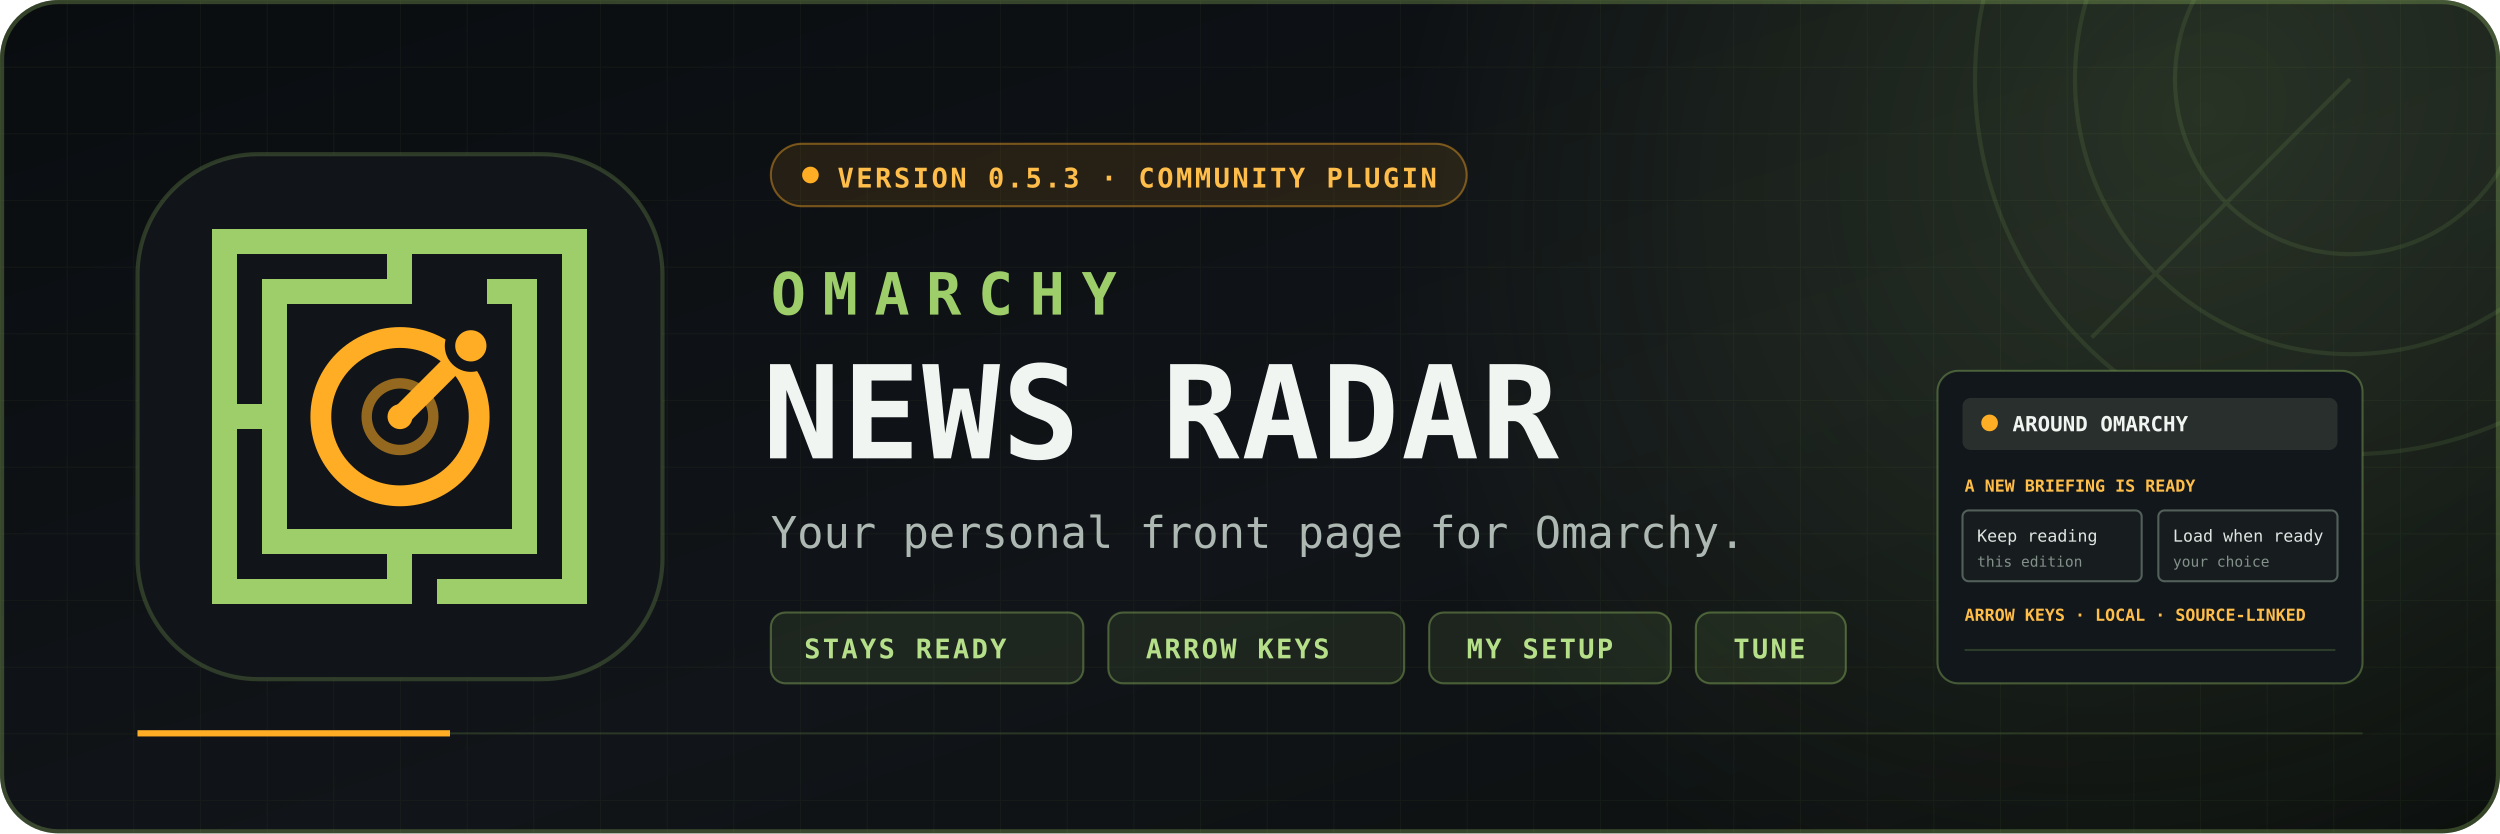
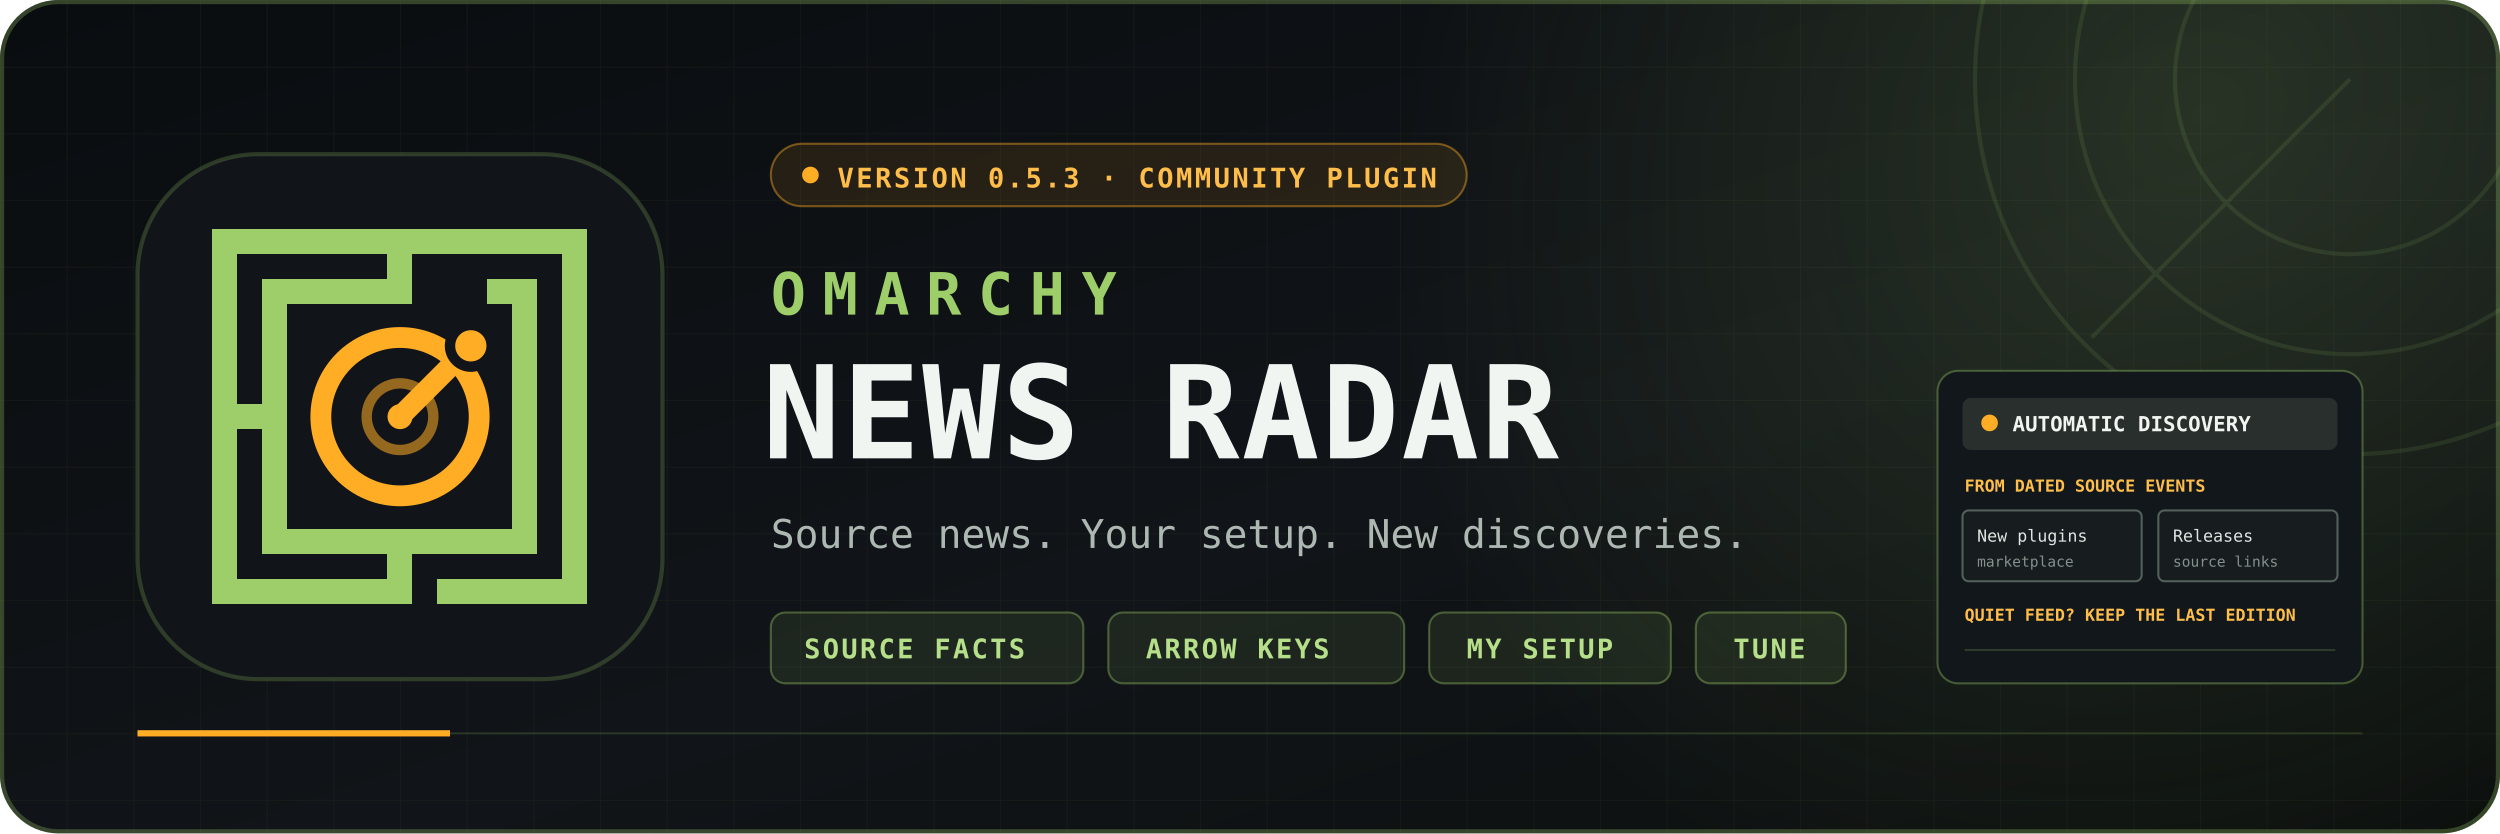
<svg xmlns="http://www.w3.org/2000/svg" viewBox="0 0 1200 400" role="img" aria-labelledby="title description">
  <defs>
    <linearGradient id="background" x1="0" y1="0" x2="1" y2="1">
      <stop offset="0" stop-color="#0a0d10" />
      <stop offset="0.58" stop-color="#111418" />
      <stop offset="1" stop-color="#0c100e" />
    </linearGradient>
    <radialGradient id="green-glow" cx="0" cy="0" r="1" gradientTransform="translate(1060 54) rotate(135) scale(430 360)" gradientUnits="userSpaceOnUse">
      <stop stop-color="#9ece6a" stop-opacity=".17" />
      <stop offset="1" stop-color="#9ece6a" stop-opacity="0" />
    </radialGradient>
    <pattern id="grid" width="32" height="32" patternUnits="userSpaceOnUse">
      <path d="M32 0H0V32" fill="none" stroke="#9ece6a" stroke-opacity=".045" />
    </pattern>
  </defs>
  <rect width="1200" height="400" rx="28" fill="url(#background)" />
  <rect x="1" y="1" width="1198" height="398" rx="27" fill="none" stroke="#9ece6a" stroke-opacity=".28" stroke-width="2" />
  <rect width="1200" height="400" rx="28" fill="url(#green-glow)" />
  <rect width="1200" height="400" rx="28" fill="url(#grid)" />
  <g opacity=".11" fill="none" stroke="#9ece6a" stroke-width="2">
    <circle cx="1128" cy="38" r="84" />
    <circle cx="1128" cy="38" r="132" />
    <circle cx="1128" cy="38" r="180" />
    <path d="M1128 38 1004 162" />
  </g>
  <g aria-label="Omarchy News Radar application mark">
    <rect x="66" y="74" width="252" height="252" rx="58" fill="#111418" stroke="#9ece6a" stroke-opacity=".22" stroke-width="2" />
    <g transform="translate(192 200) scale(.15) translate(-600 -600)" shape-rendering="crispEdges">
      <path fill="#9ece6a" fill-rule="evenodd" clip-rule="evenodd" d="m1200 1200h-480v-80h400v-1040h-479.996v160h-400v720h720v-720h-80v-80h159.996v880h-400v160h-640v-1200h1200zm-1120-80h480v-80h-400l.004-400h-80.004zm0-560h80.004v-400h400v-80h-480.004z" />
    </g>
    <circle cx="192" cy="200" r="45" fill="#111418" />
    <circle cx="192" cy="200" r="38" fill="none" stroke="#ffad24" stroke-width="10" />
    <circle cx="192" cy="200" r="16" fill="none" stroke="#ffad24" stroke-width="5" opacity=".55" />
    <path d="M192 200 222 170" stroke="#ffad24" stroke-width="10" stroke-linecap="round" />
    <circle cx="226" cy="166" r="10" fill="#ffad24" stroke="#111418" stroke-width="5" />
    <circle cx="192" cy="200" r="6" fill="#ffad24" />
  </g>
  <g font-family="ui-monospace, 'Cascadia Code', 'JetBrains Mono', Menlo, Consolas, monospace">
    <rect x="370" y="69" width="334" height="30" rx="15" fill="#ffad24" fill-opacity=".1" stroke="#ffad24" stroke-opacity=".42" />
    <circle cx="389" cy="84" r="4" fill="#ffad24" />
    <text x="402" y="90" fill="#ffbd4a" font-size="13" font-weight="700" letter-spacing="1.2">VERSION 0.5.3 · COMMUNITY PLUGIN</text>
    <text x="370" y="151" fill="#9ece6a" font-size="28" font-weight="700" letter-spacing="8">OMARCHY</text>
    <text x="366" y="220" fill="#f1f5f2" font-size="62" font-weight="800" letter-spacing="1">NEWS RADAR</text>
-     <text x="370" y="263" fill="#aeb8b3" font-size="21">Your personal front page for Omarchy.</text>
+     <text x="370" y="263" fill="#aeb8b3" font-size="19">Source news. Your setup. New discoveries.</text>
    <g font-size="13" font-weight="700" letter-spacing="1.1">
      <rect x="370" y="294" width="150" height="34" rx="7" fill="#9ece6a" fill-opacity=".1" stroke="#9ece6a" stroke-opacity=".38" />
-       <text x="386" y="316" fill="#b6df8a">STAYS READY</text>
+       <text x="386" y="316" fill="#b6df8a">SOURCE FACTS</text>
      <rect x="532" y="294" width="142" height="34" rx="7" fill="#9ece6a" fill-opacity=".1" stroke="#9ece6a" stroke-opacity=".38" />
      <text x="550" y="316" fill="#b6df8a">ARROW KEYS</text>
      <rect x="686" y="294" width="116" height="34" rx="7" fill="#9ece6a" fill-opacity=".1" stroke="#9ece6a" stroke-opacity=".38" />
      <text x="704" y="316" fill="#b6df8a">MY SETUP</text>
      <rect x="814" y="294" width="72" height="34" rx="7" fill="#9ece6a" fill-opacity=".1" stroke="#9ece6a" stroke-opacity=".38" />
      <text x="832" y="316" fill="#b6df8a">TUNE</text>
    </g>
    <g transform="translate(930 178)">
      <rect width="204" height="150" rx="10" fill="#11171a" stroke="#9ece6a" stroke-opacity=".36" />
      <rect x="12" y="13" width="180" height="25" rx="4" fill="#292f2c" />
      <circle cx="25" cy="25" r="4" fill="#ffad24" />
-       <text x="36" y="29" fill="#f1f5f2" font-size="10" font-weight="700">AROUND OMARCHY</text>
-       <text x="13" y="58" fill="#ffbd4a" font-size="8" font-weight="700">A NEW BRIEFING IS READY</text>
+       <text x="36" y="29" fill="#f1f5f2" font-size="10" font-weight="700">AUTOMATIC DISCOVERY</text>
+       <text x="13" y="58" fill="#ffbd4a" font-size="8" font-weight="700">FROM DATED SOURCE EVENTS</text>
      <rect x="12" y="67" width="86" height="34" rx="3" fill="#171c1f" stroke="#53605a" />
      <rect x="106" y="67" width="86" height="34" rx="3" fill="#171c1f" stroke="#53605a" />
-       <text x="19" y="82" fill="#dfe6e2" font-size="8">Keep reading</text>
-       <text x="19" y="94" fill="#85918b" font-size="7">this edition</text>
-       <text x="113" y="82" fill="#dfe6e2" font-size="8">Load when ready</text>
-       <text x="113" y="94" fill="#85918b" font-size="7">your choice</text>
-       <text x="13" y="120" fill="#ffbd4a" font-size="8" font-weight="700">ARROW KEYS · LOCAL · SOURCE-LINKED</text>
+       <text x="19" y="82" fill="#dfe6e2" font-size="8">New plugins</text>
+       <text x="19" y="94" fill="#85918b" font-size="7">marketplace</text>
+       <text x="113" y="82" fill="#dfe6e2" font-size="8">Releases</text>
+       <text x="113" y="94" fill="#85918b" font-size="7">source links</text>
+       <text x="13" y="120" fill="#ffbd4a" font-size="8" font-weight="700">QUIET FEED? KEEP THE LAST EDITION</text>
      <path d="M13 134h178" stroke="#9ece6a" stroke-opacity=".2" />
    </g>
  </g>
  <path d="M66 352h1068" stroke="#9ece6a" stroke-opacity=".16" />
  <path d="M66 352h150" stroke="#ffad24" stroke-width="3" />
</svg>
